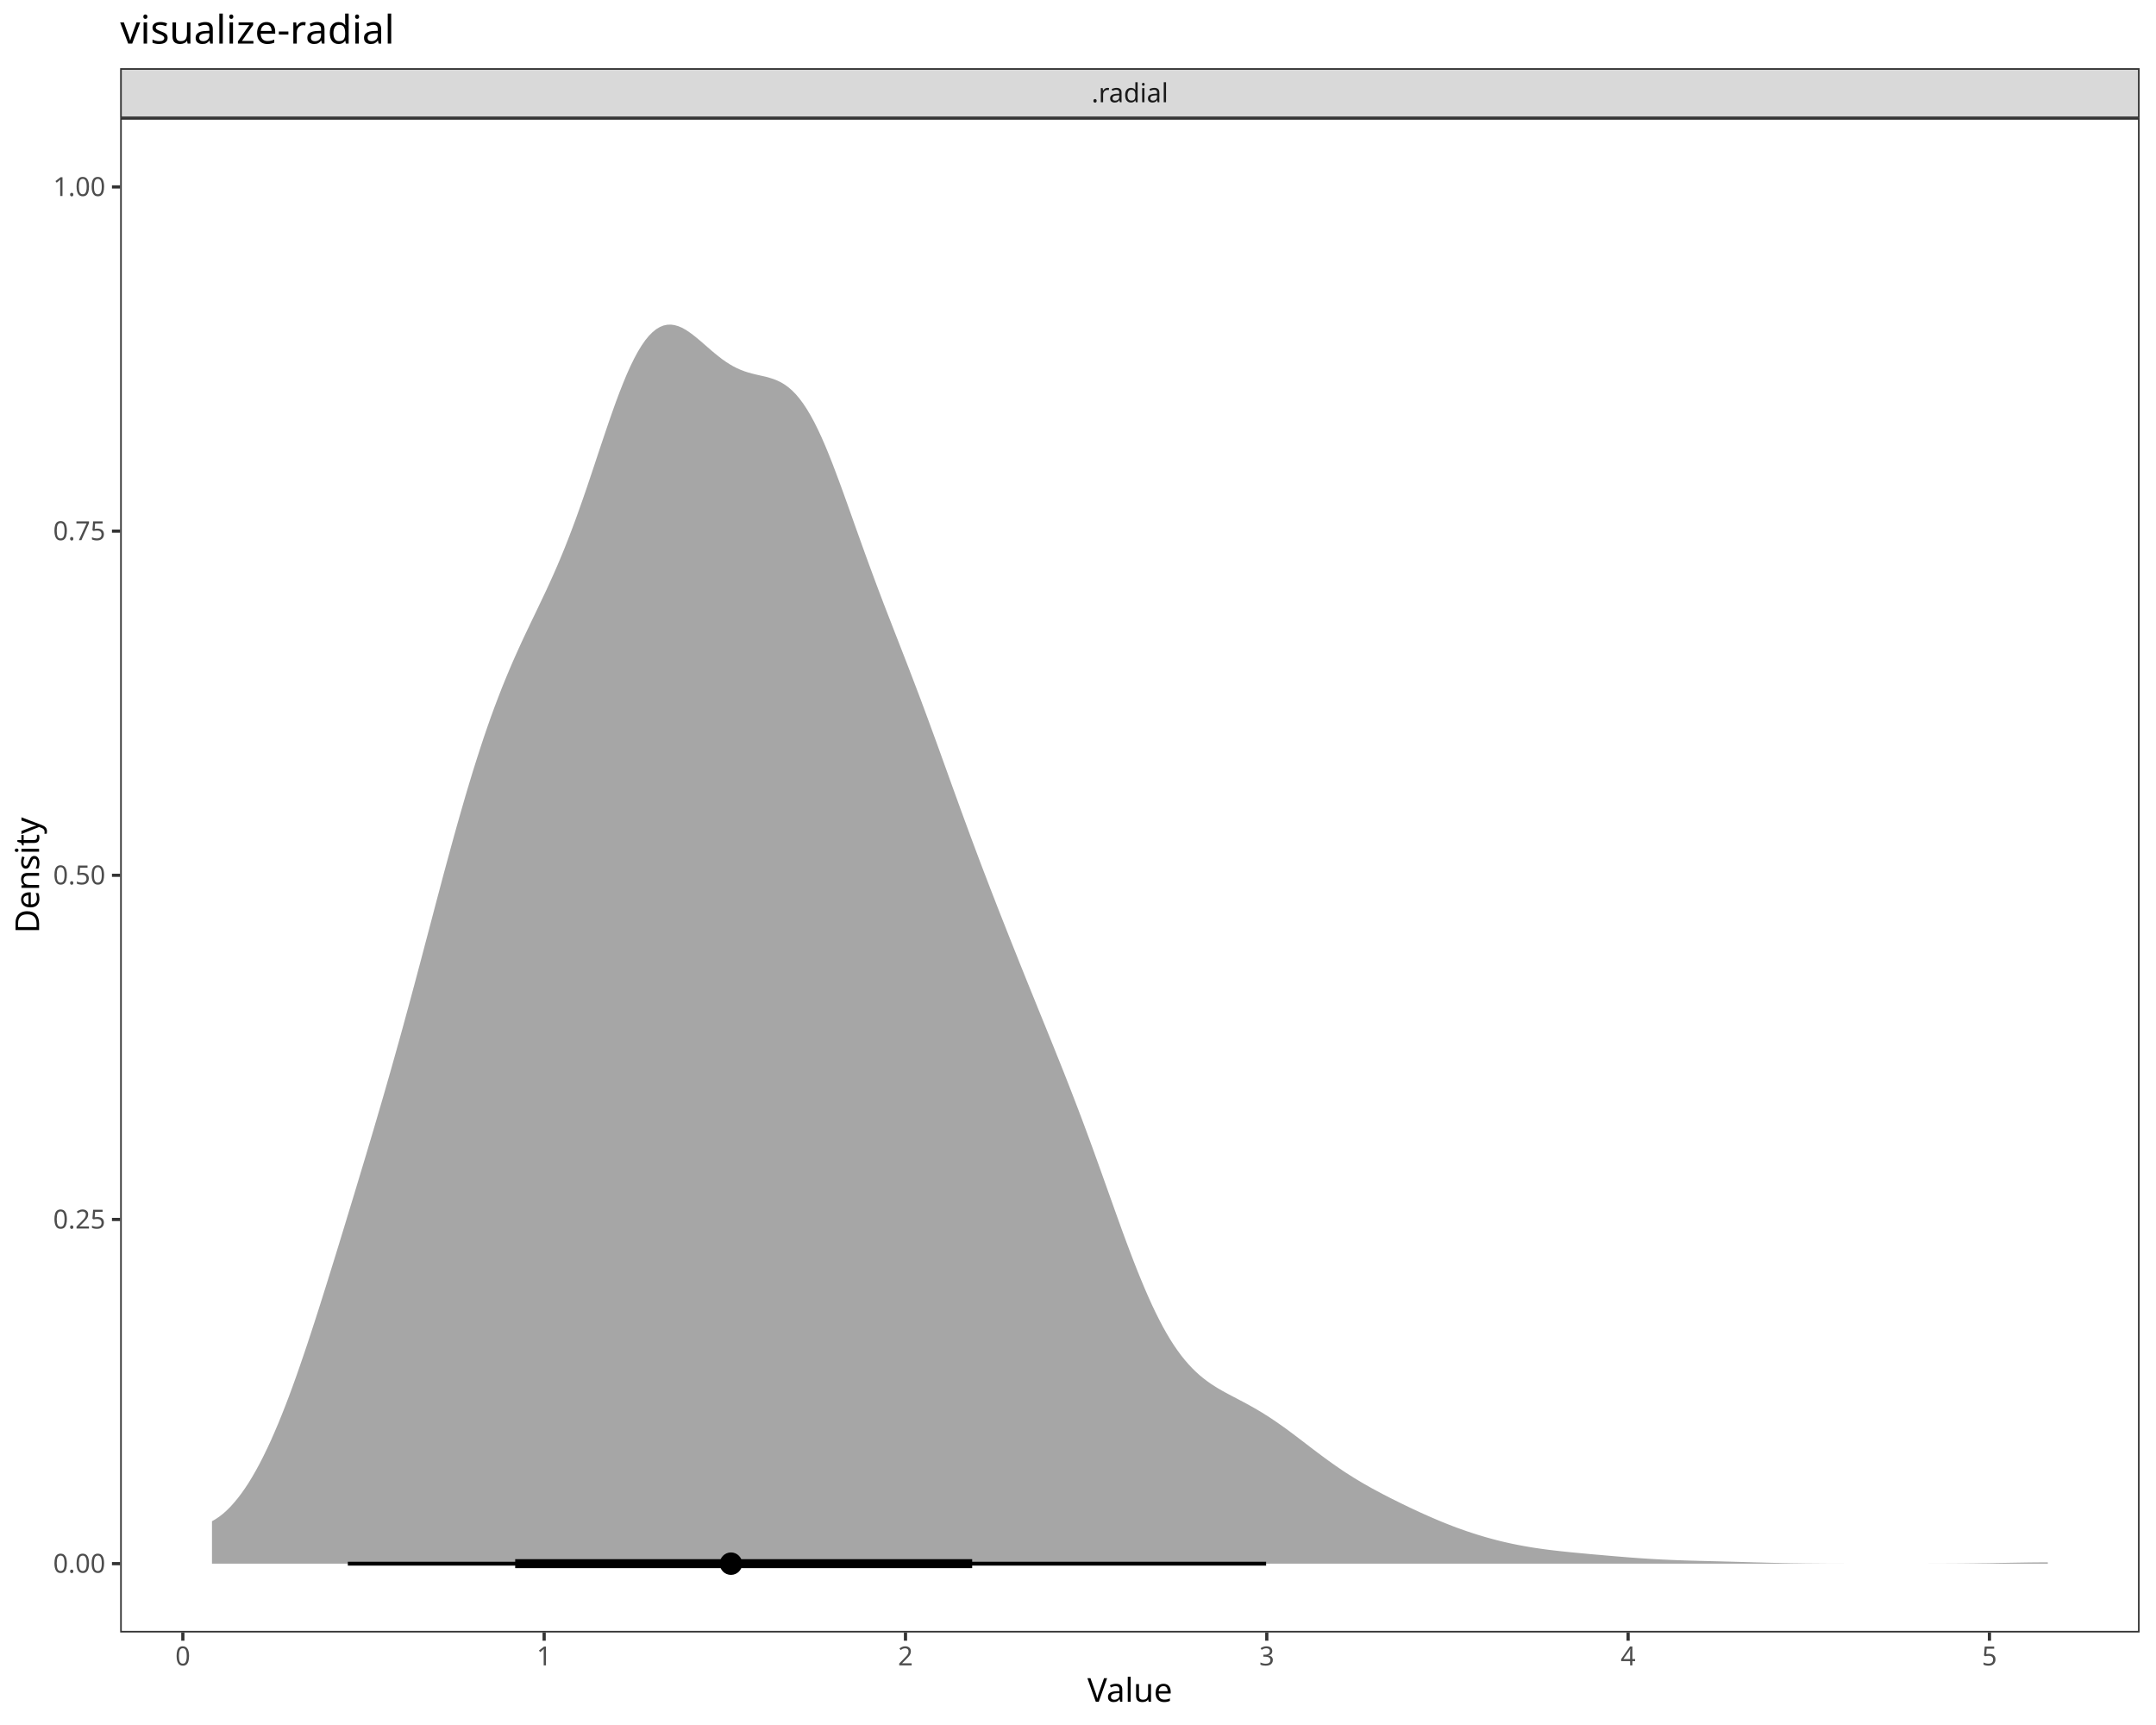
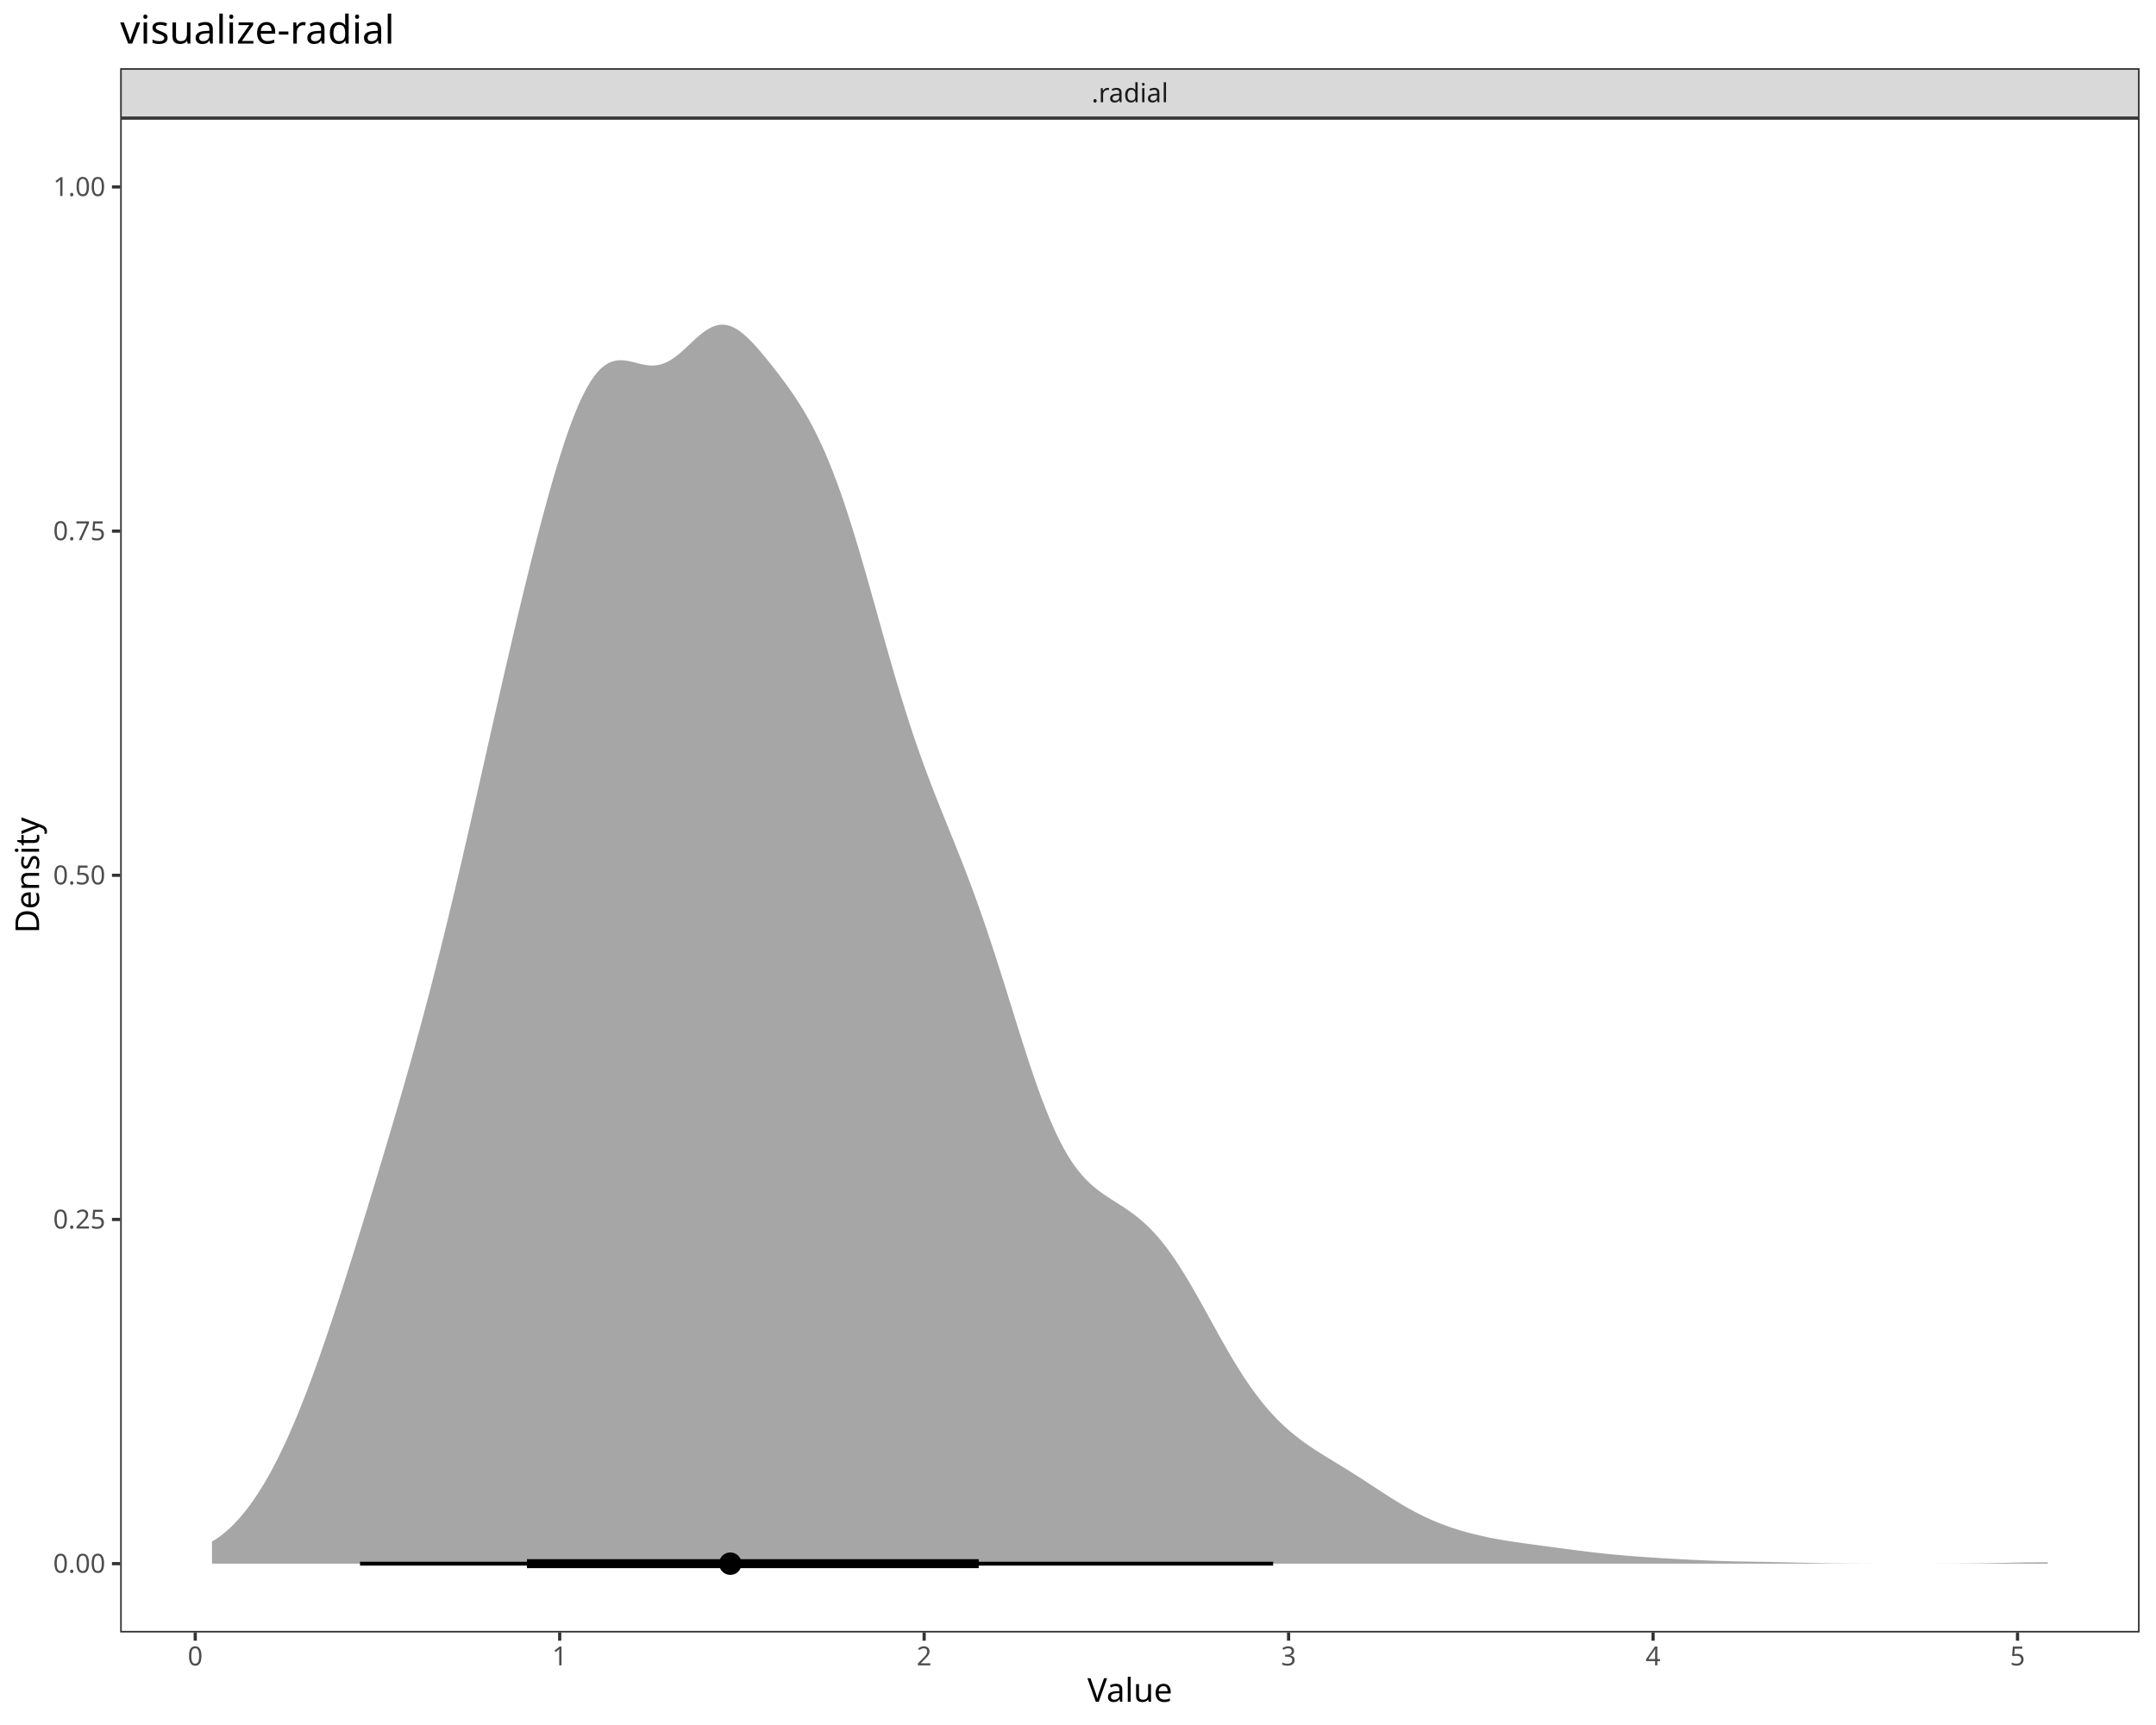
<svg xmlns="http://www.w3.org/2000/svg" class="svglite" data-engine-version="2.0" width="720.00pt" height="576.00pt" viewBox="0 0 720.00 576.00">
  <defs>
    <style type="text/css">
    .svglite line, .svglite polyline, .svglite polygon, .svglite path, .svglite rect, .svglite circle {
      fill: none;
      stroke: #000000;
      stroke-linecap: round;
      stroke-linejoin: round;
      stroke-miterlimit: 10.00;
    }
  </style>
  </defs>
  <rect width="100%" height="100%" style="stroke: none; fill: #FFFFFF;" />
  <defs>
    <clipPath id="cpMC4wMHw3MjAuMDB8MC4wMHw1NzYuMDA=">
      <rect x="0.00" y="0.00" width="720.00" height="576.00" />
    </clipPath>
  </defs>
  <g clip-path="url(#cpMC4wMHw3MjAuMDB8MC4wMHw1NzYuMDA=)">
    <rect x="0.00" y="0.00" width="720.00" height="576.00" style="stroke-width: 1.07; stroke: #FFFFFF; fill: #FFFFFF;" />
  </g>
  <defs>
    <clipPath id="cpNDAuMTN8NzE0LjUyfDM5LjQzfDU0NS4xMQ==">
      <rect x="40.13" y="39.43" width="674.39" height="505.68" />
    </clipPath>
  </defs>
  <g clip-path="url(#cpNDAuMTN8NzE0LjUyfDM5LjQzfDU0NS4xMQ==)">
    <rect x="40.13" y="39.43" width="674.39" height="505.68" style="stroke-width: 1.07; stroke: none; fill: #FFFFFF;" />
-     <polygon points="70.79,507.96 72.01,507.25 73.24,506.42 74.47,505.46 75.69,504.37 76.92,503.15 78.14,501.79 79.37,500.31 80.60,498.70 81.82,496.96 83.05,495.09 84.27,493.08 85.50,490.94 86.73,488.67 87.95,486.28 89.18,483.75 90.41,481.11 91.63,478.34 92.86,475.46 94.08,472.46 95.31,469.35 96.54,466.13 97.76,462.82 98.99,459.41 100.21,455.90 101.44,452.32 102.67,448.67 103.89,444.96 105.12,441.19 106.35,437.37 107.57,433.51 108.80,429.61 110.02,425.68 111.25,421.73 112.48,417.76 113.70,413.77 114.93,409.76 116.15,405.74 117.38,401.71 118.61,397.67 119.83,393.61 121.06,389.54 122.29,385.46 123.51,381.35 124.74,377.22 125.96,373.06 127.19,368.87 128.42,364.65 129.64,360.39 130.87,356.09 132.09,351.74 133.32,347.35 134.55,342.91 135.77,338.43 137.00,333.91 138.23,329.35 139.45,324.76 140.68,320.14 141.90,315.50 143.13,310.85 144.36,306.20 145.58,301.56 146.81,296.93 148.03,292.33 149.26,287.78 150.49,283.27 151.71,278.83 152.94,274.45 154.17,270.16 155.39,265.94 156.62,261.82 157.84,257.80 159.07,253.88 160.30,250.07 161.52,246.36 162.75,242.77 163.97,239.30 165.20,235.95 166.43,232.71 167.65,229.58 168.88,226.55 170.11,223.61 171.33,220.76 172.56,218.00 173.78,215.30 175.01,212.65 176.24,210.06 177.46,207.49 178.69,204.94 179.91,202.38 181.14,199.81 182.37,197.21 183.59,194.55 184.82,191.83 186.05,189.03 187.27,186.14 188.50,183.15 189.72,180.06 190.95,176.86 192.18,173.56 193.40,170.16 194.63,166.68 195.86,163.12 197.08,159.49 198.31,155.82 199.53,152.13 200.76,148.45 201.99,144.80 203.21,141.20 204.44,137.68 205.66,134.26 206.89,130.98 208.12,127.86 209.34,124.92 210.57,122.19 211.80,119.68 213.02,117.42 214.25,115.40 215.47,113.64 216.70,112.14 217.93,110.90 219.15,109.91 220.38,109.18 221.60,108.69 222.83,108.43 224.06,108.39 225.28,108.56 226.51,108.91 227.74,109.43 228.96,110.10 230.19,110.91 231.41,111.81 232.64,112.79 233.87,113.82 235.09,114.88 236.32,115.95 237.54,117.01 238.77,118.04 240.00,119.03 241.22,119.97 242.45,120.83 243.68,121.62 244.90,122.33 246.13,122.95 247.35,123.49 248.58,123.96 249.81,124.36 251.03,124.70 252.26,125.01 253.48,125.29 254.71,125.57 255.94,125.86 257.16,126.20 258.39,126.60 259.62,127.09 260.84,127.69 262.07,128.43 263.29,129.32 264.52,130.38 265.75,131.63 266.97,133.07 268.20,134.72 269.42,136.56 270.65,138.62 271.88,140.87 273.10,143.32 274.33,145.96 275.56,148.77 276.78,151.73 278.01,154.84 279.23,158.05 280.46,161.35 281.69,164.71 282.91,168.12 284.14,171.56 285.36,175.01 286.59,178.45 287.82,181.88 289.04,185.28 290.27,188.64 291.50,191.97 292.72,195.26 293.95,198.51 295.17,201.73 296.40,204.91 297.63,208.07 298.85,211.22 300.08,214.37 301.30,217.51 302.53,220.67 303.76,223.85 304.98,227.04 306.21,230.26 307.44,233.51 308.66,236.80 309.89,240.11 311.11,243.45 312.34,246.81 313.57,250.19 314.79,253.59 316.02,256.99 317.24,260.39 318.47,263.79 319.70,267.18 320.92,270.56 322.15,273.91 323.38,277.25 324.60,280.56 325.83,283.84 327.05,287.10 328.28,290.33 329.51,293.53 330.73,296.72 331.96,299.88 333.18,303.03 334.41,306.16 335.64,309.27 336.86,312.37 338.09,315.46 339.32,318.53 340.54,321.60 341.77,324.65 342.99,327.69 344.22,330.73 345.45,333.75 346.67,336.78 347.90,339.80 349.13,342.82 350.35,345.84 351.58,348.87 352.80,351.92 354.03,354.97 355.26,358.05 356.48,361.16 357.71,364.30 358.93,367.47 360.16,370.67 361.39,373.92 362.61,377.20 363.84,380.53 365.07,383.89 366.29,387.28 367.52,390.69 368.74,394.13 369.97,397.57 371.20,401.01 372.42,404.44 373.65,407.86 374.87,411.24 376.10,414.57 377.33,417.84 378.55,421.04 379.78,424.17 381.01,427.20 382.23,430.13 383.46,432.96 384.68,435.67 385.91,438.26 387.14,440.71 388.36,443.04 389.59,445.23 390.81,447.28 392.04,449.20 393.27,450.98 394.49,452.64 395.72,454.17 396.95,455.59 398.17,456.89 399.40,458.09 400.62,459.20 401.85,460.21 403.08,461.15 404.30,462.02 405.53,462.82 406.75,463.58 407.98,464.29 409.21,464.97 410.43,465.63 411.66,466.28 412.89,466.92 414.11,467.56 415.34,468.21 416.56,468.87 417.79,469.55 419.02,470.24 420.24,470.96 421.47,471.69 422.69,472.46 423.92,473.24 425.15,474.06 426.37,474.89 427.60,475.75 428.83,476.62 430.05,477.51 431.28,478.42 432.50,479.34 433.73,480.27 434.96,481.20 436.18,482.14 437.41,483.08 438.63,484.01 439.86,484.94 441.09,485.86 442.31,486.77 443.54,487.66 444.77,488.54 445.99,489.41 447.22,490.25 448.44,491.08 449.67,491.89 450.90,492.67 452.12,493.44 453.35,494.19 454.57,494.92 455.80,495.63 457.03,496.33 458.25,497.01 459.48,497.68 460.71,498.33 461.93,498.98 463.16,499.61 464.38,500.24 465.61,500.85 466.84,501.46 468.06,502.07 469.29,502.66 470.51,503.25 471.74,503.83 472.97,504.40 474.19,504.97 475.42,505.53 476.65,506.07 477.87,506.61 479.10,507.14 480.32,507.66 481.55,508.17 482.78,508.67 484.00,509.15 485.23,509.63 486.45,510.09 487.68,510.53 488.91,510.97 490.13,511.39 491.36,511.80 492.59,512.19 493.81,512.58 495.04,512.95 496.26,513.31 497.49,513.65 498.72,513.98 499.94,514.30 501.17,514.61 502.39,514.90 503.62,515.18 504.85,515.45 506.07,515.70 507.30,515.94 508.53,516.17 509.75,516.39 510.98,516.60 512.20,516.80 513.43,516.98 514.66,517.16 515.88,517.33 517.11,517.49 518.34,517.64 519.56,517.78 520.79,517.92 522.01,518.05 523.24,518.18 524.47,518.31 525.69,518.43 526.92,518.54 528.14,518.66 529.37,518.77 530.60,518.89 531.82,519.00 533.05,519.11 534.28,519.21 535.50,519.32 536.73,519.43 537.95,519.53 539.18,519.64 540.41,519.74 541.63,519.84 542.86,519.94 544.08,520.04 545.31,520.13 546.54,520.22 547.76,520.31 548.99,520.39 550.22,520.47 551.44,520.55 552.67,520.62 553.89,520.68 555.12,520.75 556.35,520.80 557.57,520.86 558.80,520.91 560.02,520.96 561.25,521.00 562.48,521.04 563.70,521.08 564.93,521.12 566.16,521.15 567.38,521.19 568.61,521.22 569.83,521.25 571.06,521.28 572.29,521.31 573.51,521.34 574.74,521.37 575.96,521.41 577.19,521.44 578.42,521.47 579.64,521.51 580.87,521.54 582.10,521.57 583.32,521.61 584.55,521.64 585.77,521.68 587.00,521.71 588.23,521.74 589.45,521.78 590.68,521.81 591.90,521.84 593.13,521.87 594.36,521.89 595.58,521.92 596.81,521.94 598.04,521.97 599.26,521.99 600.49,522.00 601.71,522.02 602.94,522.04 604.17,522.05 605.39,522.06 606.62,522.07 607.84,522.08 609.07,522.09 610.30,522.10 611.52,522.10 612.75,522.11 613.98,522.11 615.20,522.11 616.43,522.12 617.65,522.12 618.88,522.12 620.11,522.12 621.33,522.12 622.56,522.12 623.78,522.12 625.01,522.13 626.24,522.13 627.46,522.13 628.69,522.13 629.92,522.13 631.14,522.13 632.37,522.13 633.59,522.13 634.82,522.13 636.05,522.12 637.27,522.12 638.50,522.12 639.72,522.12 640.95,522.12 642.18,522.12 643.40,522.12 644.63,522.11 645.86,522.11 647.08,522.11 648.31,522.10 649.53,522.10 650.76,522.09 651.99,522.09 653.21,522.08 654.44,522.07 655.66,522.06 656.89,522.05 658.12,522.03 659.34,522.02 660.57,522.00 661.80,521.98 663.02,521.97 664.25,521.95 665.47,521.93 666.70,521.90 667.93,521.88 669.15,521.86 670.38,521.84 671.60,521.82 672.83,521.80 674.06,521.78 675.28,521.76 676.51,521.74 677.74,521.72 678.96,521.71 680.19,521.70 681.41,521.69 682.64,521.69 683.87,521.69 683.87,522.13 682.64,522.13 681.41,522.13 680.19,522.13 678.96,522.13 677.74,522.13 676.51,522.13 675.28,522.13 674.06,522.13 672.83,522.13 671.60,522.13 670.38,522.13 669.15,522.13 667.93,522.13 666.70,522.13 665.47,522.13 664.25,522.13 663.02,522.13 661.80,522.13 660.57,522.13 659.34,522.13 658.12,522.13 656.89,522.13 655.66,522.13 654.44,522.13 653.21,522.13 651.99,522.13 650.76,522.13 649.53,522.13 648.31,522.13 647.08,522.13 645.86,522.13 644.63,522.13 643.40,522.13 642.18,522.13 640.95,522.13 639.72,522.13 638.50,522.13 637.27,522.13 636.05,522.13 634.82,522.13 633.59,522.13 632.37,522.13 631.14,522.13 629.92,522.13 628.69,522.13 627.46,522.13 626.24,522.13 625.01,522.13 623.78,522.13 622.56,522.13 621.33,522.13 620.11,522.13 618.88,522.13 617.65,522.13 616.43,522.13 615.20,522.13 613.98,522.13 612.75,522.13 611.52,522.13 610.30,522.13 609.07,522.13 607.84,522.13 606.62,522.13 605.39,522.13 604.17,522.13 602.94,522.13 601.71,522.13 600.49,522.13 599.26,522.13 598.04,522.13 596.81,522.13 595.58,522.13 594.36,522.13 593.13,522.13 591.90,522.13 590.68,522.13 589.45,522.13 588.23,522.13 587.00,522.13 585.77,522.13 584.55,522.13 583.32,522.13 582.10,522.13 580.87,522.13 579.64,522.13 578.42,522.13 577.19,522.13 575.96,522.13 574.74,522.13 573.51,522.13 572.29,522.13 571.06,522.13 569.83,522.13 568.61,522.13 567.38,522.13 566.16,522.13 564.93,522.13 563.70,522.13 562.48,522.13 561.25,522.13 560.02,522.13 558.80,522.13 557.57,522.13 556.35,522.13 555.12,522.13 553.89,522.13 552.67,522.13 551.44,522.13 550.22,522.13 548.99,522.13 547.76,522.13 546.54,522.13 545.31,522.13 544.08,522.13 542.86,522.13 541.63,522.13 540.41,522.13 539.18,522.13 537.95,522.13 536.73,522.13 535.50,522.13 534.28,522.13 533.05,522.13 531.82,522.13 530.60,522.13 529.37,522.13 528.14,522.13 526.92,522.13 525.69,522.13 524.47,522.13 523.24,522.13 522.01,522.13 520.79,522.13 519.56,522.13 518.34,522.13 517.11,522.13 515.88,522.13 514.66,522.13 513.43,522.13 512.20,522.13 510.98,522.13 509.75,522.13 508.53,522.13 507.30,522.13 506.07,522.13 504.85,522.13 503.62,522.13 502.39,522.13 501.17,522.13 499.94,522.13 498.72,522.13 497.49,522.13 496.26,522.13 495.04,522.13 493.81,522.13 492.59,522.13 491.36,522.13 490.13,522.13 488.91,522.13 487.68,522.13 486.45,522.13 485.23,522.13 484.00,522.13 482.78,522.13 481.55,522.13 480.32,522.13 479.10,522.13 477.87,522.13 476.65,522.13 475.42,522.13 474.19,522.13 472.97,522.13 471.74,522.13 470.51,522.13 469.29,522.13 468.06,522.13 466.84,522.13 465.61,522.13 464.38,522.13 463.16,522.13 461.93,522.13 460.71,522.13 459.48,522.13 458.25,522.13 457.03,522.13 455.80,522.13 454.57,522.13 453.35,522.13 452.12,522.13 450.90,522.13 449.67,522.13 448.44,522.13 447.22,522.13 445.99,522.13 444.77,522.13 443.54,522.13 442.31,522.13 441.09,522.13 439.86,522.13 438.63,522.13 437.41,522.13 436.18,522.13 434.96,522.13 433.73,522.13 432.50,522.13 431.28,522.13 430.05,522.13 428.83,522.13 427.60,522.13 426.37,522.13 425.15,522.13 423.92,522.13 422.69,522.13 421.47,522.13 420.24,522.13 419.02,522.13 417.79,522.13 416.56,522.13 415.34,522.13 414.11,522.13 412.89,522.13 411.66,522.13 410.43,522.13 409.21,522.13 407.98,522.13 406.75,522.13 405.53,522.13 404.30,522.13 403.08,522.13 401.85,522.13 400.62,522.13 399.40,522.13 398.17,522.13 396.95,522.13 395.72,522.13 394.49,522.13 393.27,522.13 392.04,522.13 390.81,522.13 389.59,522.13 388.36,522.13 387.14,522.13 385.91,522.13 384.68,522.13 383.46,522.13 382.23,522.13 381.01,522.13 379.78,522.13 378.55,522.13 377.33,522.13 376.10,522.13 374.87,522.13 373.65,522.13 372.42,522.13 371.20,522.13 369.97,522.13 368.74,522.13 367.52,522.13 366.29,522.13 365.07,522.13 363.84,522.13 362.61,522.13 361.39,522.13 360.16,522.13 358.93,522.13 357.71,522.13 356.48,522.13 355.26,522.13 354.03,522.13 352.80,522.13 351.58,522.13 350.35,522.13 349.13,522.13 347.90,522.13 346.67,522.13 345.45,522.13 344.22,522.13 342.99,522.13 341.77,522.13 340.54,522.13 339.32,522.13 338.09,522.13 336.86,522.13 335.64,522.13 334.41,522.13 333.18,522.13 331.96,522.13 330.73,522.13 329.51,522.13 328.28,522.13 327.05,522.13 325.83,522.13 324.60,522.13 323.38,522.13 322.15,522.13 320.92,522.13 319.70,522.13 318.47,522.13 317.24,522.13 316.02,522.13 314.79,522.13 313.57,522.13 312.34,522.13 311.11,522.13 309.89,522.13 308.66,522.13 307.44,522.13 306.21,522.13 304.98,522.13 303.76,522.13 302.53,522.13 301.30,522.13 300.08,522.13 298.85,522.13 297.63,522.13 296.40,522.13 295.17,522.13 293.95,522.13 292.72,522.13 291.50,522.13 290.27,522.13 289.04,522.13 287.82,522.13 286.59,522.13 285.36,522.13 284.14,522.13 282.91,522.13 281.69,522.13 280.46,522.13 279.23,522.13 278.01,522.13 276.78,522.13 275.56,522.13 274.33,522.13 273.10,522.13 271.88,522.13 270.65,522.13 269.42,522.13 268.20,522.13 266.97,522.13 265.75,522.13 264.52,522.13 263.29,522.13 262.07,522.13 260.84,522.13 259.62,522.13 258.39,522.13 257.16,522.13 255.94,522.13 254.71,522.13 253.48,522.13 252.26,522.13 251.03,522.13 249.81,522.13 248.58,522.13 247.35,522.13 246.13,522.13 244.90,522.13 243.68,522.13 242.45,522.13 241.22,522.13 240.00,522.13 238.77,522.13 237.54,522.13 236.32,522.13 235.09,522.13 233.87,522.13 232.64,522.13 231.41,522.13 230.19,522.13 228.96,522.13 227.74,522.13 226.51,522.13 225.28,522.13 224.06,522.13 222.83,522.13 221.60,522.13 220.38,522.13 219.15,522.13 217.93,522.13 216.70,522.13 215.47,522.13 214.25,522.13 213.02,522.13 211.80,522.13 210.57,522.13 209.34,522.13 208.12,522.13 206.89,522.13 205.66,522.13 204.44,522.13 203.21,522.13 201.99,522.13 200.76,522.13 199.53,522.13 198.31,522.13 197.08,522.13 195.86,522.13 194.63,522.13 193.40,522.13 192.18,522.13 190.95,522.13 189.72,522.13 188.50,522.13 187.27,522.13 186.05,522.13 184.82,522.13 183.59,522.13 182.37,522.13 181.14,522.13 179.91,522.13 178.69,522.13 177.46,522.13 176.24,522.13 175.01,522.13 173.78,522.13 172.56,522.13 171.33,522.13 170.11,522.13 168.88,522.13 167.65,522.13 166.43,522.13 165.20,522.13 163.97,522.13 162.75,522.13 161.52,522.13 160.30,522.13 159.07,522.13 157.84,522.13 156.62,522.13 155.39,522.13 154.17,522.13 152.94,522.13 151.71,522.13 150.49,522.13 149.26,522.13 148.03,522.13 146.81,522.13 145.58,522.13 144.36,522.13 143.13,522.13 141.90,522.13 140.68,522.13 139.45,522.13 138.23,522.13 137.00,522.13 135.77,522.13 134.55,522.13 133.32,522.13 132.09,522.13 130.87,522.13 129.64,522.13 128.42,522.13 127.19,522.13 125.96,522.13 124.74,522.13 123.51,522.13 122.29,522.13 121.06,522.13 119.83,522.13 118.61,522.13 117.38,522.13 116.15,522.13 114.93,522.13 113.70,522.13 112.48,522.13 111.25,522.13 110.02,522.13 108.80,522.13 107.57,522.13 106.35,522.13 105.12,522.13 103.89,522.13 102.67,522.13 101.44,522.13 100.21,522.13 98.99,522.13 97.76,522.13 96.54,522.13 95.31,522.13 94.08,522.13 92.86,522.13 91.63,522.13 90.41,522.13 89.18,522.13 87.95,522.13 86.73,522.13 85.50,522.13 84.27,522.13 83.05,522.13 81.82,522.13 80.60,522.13 79.37,522.13 78.14,522.13 76.92,522.13 75.69,522.13 74.47,522.13 73.24,522.13 72.01,522.13 70.79,522.13 " style="stroke-width: 2.13; stroke: none; fill: #A6A6A6;" />
-     <line x1="116.16" y1="522.13" x2="422.82" y2="522.13" style="stroke-width: 1.28; stroke-linecap: butt;" />
-     <line x1="172.05" y1="522.13" x2="324.66" y2="522.13" style="stroke-width: 2.99; stroke-linecap: butt;" />
-     <circle cx="244.11" cy="522.13" r="1.68" style="stroke-width: 1.06; fill: #000000;" />
-     <circle cx="244.11" cy="522.13" r="3.22" style="stroke-width: 1.06; fill: #000000;" />
+     <polygon points="70.79,514.75 72.01,514.00 73.24,513.16 74.47,512.24 75.69,511.21 76.92,510.10 78.14,508.89 79.37,507.59 80.60,506.20 81.82,504.71 83.05,503.12 84.27,501.44 85.50,499.65 86.73,497.76 87.95,495.78 89.18,493.69 90.41,491.50 91.63,489.20 92.86,486.79 94.08,484.29 95.31,481.68 96.54,478.98 97.76,476.17 98.99,473.27 100.21,470.27 101.44,467.19 102.67,464.01 103.89,460.75 105.12,457.41 106.35,453.99 107.57,450.49 108.80,446.93 110.02,443.30 111.25,439.62 112.48,435.88 113.70,432.10 114.93,428.27 116.15,424.41 117.38,420.52 118.61,416.59 119.83,412.64 121.06,408.67 122.29,404.67 123.51,400.66 124.74,396.63 125.96,392.59 127.19,388.52 128.42,384.44 129.64,380.33 130.87,376.20 132.09,372.04 133.32,367.84 134.55,363.60 135.77,359.32 137.00,355.00 138.23,350.61 139.45,346.17 140.68,341.66 141.90,337.09 143.13,332.45 144.36,327.74 145.58,322.96 146.81,318.10 148.03,313.17 149.26,308.17 150.49,303.10 151.71,297.96 152.94,292.77 154.17,287.52 155.39,282.21 156.62,276.87 157.84,271.49 159.07,266.08 160.30,260.65 161.52,255.22 162.75,249.78 163.97,244.34 165.20,238.92 166.43,233.53 167.65,228.15 168.88,222.82 170.11,217.53 171.33,212.29 172.56,207.11 173.78,201.98 175.01,196.92 176.24,191.93 177.46,187.01 178.69,182.18 179.91,177.43 181.14,172.79 182.37,168.25 183.59,163.83 184.82,159.55 186.05,155.43 187.27,151.47 188.50,147.69 189.72,144.11 190.95,140.74 192.18,137.60 193.40,134.70 194.63,132.06 195.86,129.69 197.08,127.60 198.31,125.78 199.53,124.24 200.76,122.97 201.99,121.98 203.21,121.24 204.44,120.73 205.66,120.42 206.89,120.29 208.12,120.32 209.34,120.47 210.57,120.70 211.80,120.99 213.02,121.31 214.25,121.60 215.47,121.85 216.70,122.01 217.93,122.07 219.15,121.99 220.38,121.76 221.60,121.37 222.83,120.84 224.06,120.15 225.28,119.33 226.51,118.38 227.74,117.34 228.96,116.23 230.19,115.08 231.41,113.92 232.64,112.80 233.87,111.75 235.09,110.79 236.32,109.97 237.54,109.30 238.77,108.80 240.00,108.50 241.22,108.39 242.45,108.49 243.68,108.79 244.90,109.29 246.13,109.96 247.35,110.81 248.58,111.81 249.81,112.93 251.03,114.16 252.26,115.47 253.48,116.86 254.71,118.29 255.94,119.78 257.16,121.30 258.39,122.85 259.62,124.43 260.84,126.04 262.07,127.68 263.29,129.37 264.52,131.12 265.75,132.93 266.97,134.82 268.20,136.80 269.42,138.88 270.65,141.08 271.88,143.40 273.10,145.86 274.33,148.46 275.56,151.20 276.78,154.10 278.01,157.15 279.23,160.36 280.46,163.74 281.69,167.27 282.91,170.94 284.14,174.76 285.36,178.69 286.59,182.74 287.82,186.89 289.04,191.13 290.27,195.43 291.50,199.78 292.72,204.15 293.95,208.54 295.17,212.91 296.40,217.24 297.63,221.51 298.85,225.72 300.08,229.84 301.30,233.87 302.53,237.80 303.76,241.62 304.98,245.33 306.21,248.93 307.44,252.43 308.66,255.83 309.89,259.13 311.11,262.35 312.34,265.50 313.57,268.60 314.79,271.66 316.02,274.70 317.24,277.73 318.47,280.77 319.70,283.84 320.92,286.93 322.15,290.08 323.38,293.28 324.60,296.54 325.83,299.88 327.05,303.30 328.28,306.81 329.51,310.39 330.73,314.05 331.96,317.78 333.18,321.58 334.41,325.43 335.64,329.32 336.86,333.25 338.09,337.19 339.32,341.13 340.54,345.04 341.77,348.91 342.99,352.71 344.22,356.43 345.45,360.04 346.67,363.53 347.90,366.88 349.13,370.08 350.35,373.11 351.58,375.98 352.80,378.66 354.03,381.17 355.26,383.49 356.48,385.63 357.71,387.59 358.93,389.36 360.16,390.98 361.39,392.45 362.61,393.78 363.84,394.99 365.07,396.09 366.29,397.09 367.52,398.02 368.74,398.89 369.97,399.71 371.20,400.51 372.42,401.29 373.65,402.06 374.87,402.85 376.10,403.67 377.33,404.52 378.55,405.41 379.78,406.36 381.01,407.38 382.23,408.45 383.46,409.61 384.68,410.84 385.91,412.16 387.14,413.56 388.36,415.04 389.59,416.62 390.81,418.29 392.04,420.04 393.27,421.88 394.49,423.78 395.72,425.76 396.95,427.79 398.17,429.88 399.40,432.02 400.62,434.19 401.85,436.39 403.08,438.61 404.30,440.84 405.53,443.06 406.75,445.27 407.98,447.46 409.21,449.62 410.43,451.74 411.66,453.82 412.89,455.85 414.11,457.81 415.34,459.72 416.56,461.56 417.79,463.33 419.02,465.03 420.24,466.67 421.47,468.23 422.69,469.71 423.92,471.13 425.15,472.48 426.37,473.77 427.60,474.99 428.83,476.16 430.05,477.26 431.28,478.32 432.50,479.32 433.73,480.28 434.96,481.20 436.18,482.08 437.41,482.93 438.63,483.75 439.86,484.54 441.09,485.32 442.31,486.09 443.54,486.84 444.77,487.59 445.99,488.34 447.22,489.09 448.44,489.84 449.67,490.60 450.90,491.36 452.12,492.13 453.35,492.91 454.57,493.70 455.80,494.49 457.03,495.29 458.25,496.09 459.48,496.89 460.71,497.69 461.93,498.49 463.16,499.28 464.38,500.06 465.61,500.83 466.84,501.59 468.06,502.32 469.29,503.04 470.51,503.74 471.74,504.41 472.97,505.06 474.19,505.69 475.42,506.29 476.65,506.87 477.87,507.42 479.10,507.95 480.32,508.45 481.55,508.94 482.78,509.39 484.00,509.83 485.23,510.25 486.45,510.64 487.68,511.02 488.91,511.38 490.13,511.72 491.36,512.04 492.59,512.35 493.81,512.64 495.04,512.92 496.26,513.19 497.49,513.44 498.72,513.68 499.94,513.90 501.17,514.12 502.39,514.33 503.62,514.53 504.85,514.72 506.07,514.90 507.30,515.08 508.53,515.26 509.75,515.43 510.98,515.60 512.20,515.77 513.43,515.93 514.66,516.10 515.88,516.26 517.11,516.43 518.34,516.59 519.56,516.75 520.79,516.92 522.01,517.08 523.24,517.24 524.47,517.40 525.69,517.56 526.92,517.72 528.14,517.87 529.37,518.03 530.60,518.17 531.82,518.32 533.05,518.46 534.28,518.60 535.50,518.73 536.73,518.86 537.95,518.98 539.18,519.10 540.41,519.21 541.63,519.32 542.86,519.43 544.08,519.53 545.31,519.63 546.54,519.72 547.76,519.81 548.99,519.90 550.22,519.98 551.44,520.06 552.67,520.14 553.89,520.22 555.12,520.29 556.35,520.37 557.57,520.44 558.80,520.51 560.02,520.57 561.25,520.64 562.48,520.70 563.70,520.77 564.93,520.83 566.16,520.89 567.38,520.95 568.61,521.00 569.83,521.05 571.06,521.10 572.29,521.15 573.51,521.19 574.74,521.23 575.96,521.27 577.19,521.30 578.42,521.33 579.64,521.36 580.87,521.39 582.10,521.41 583.32,521.43 584.55,521.46 585.77,521.48 587.00,521.50 588.23,521.52 589.45,521.54 590.68,521.57 591.90,521.59 593.13,521.62 594.36,521.64 595.58,521.67 596.81,521.70 598.04,521.73 599.26,521.76 600.49,521.79 601.71,521.81 602.94,521.84 604.17,521.87 605.39,521.90 606.62,521.92 607.84,521.95 609.07,521.97 610.30,521.99 611.52,522.01 612.75,522.03 613.98,522.04 615.20,522.05 616.43,522.07 617.65,522.08 618.88,522.09 620.11,522.09 621.33,522.10 622.56,522.10 623.78,522.11 625.01,522.11 626.24,522.12 627.46,522.12 628.69,522.12 629.92,522.12 631.14,522.12 632.37,522.12 633.59,522.12 634.82,522.12 636.05,522.12 637.27,522.12 638.50,522.12 639.72,522.12 640.95,522.12 642.18,522.12 643.40,522.12 644.63,522.12 645.86,522.12 647.08,522.11 648.31,522.11 649.53,522.11 650.76,522.10 651.99,522.10 653.21,522.09 654.44,522.08 655.66,522.07 656.89,522.06 658.12,522.05 659.34,522.03 660.57,522.02 661.80,522.00 663.02,521.98 664.25,521.96 665.47,521.94 666.70,521.91 667.93,521.89 669.15,521.86 670.38,521.84 671.60,521.81 672.83,521.79 674.06,521.76 675.28,521.74 676.51,521.72 677.74,521.70 678.96,521.69 680.19,521.67 681.41,521.67 682.64,521.66 683.87,521.66 683.87,522.13 682.64,522.13 681.41,522.13 680.19,522.13 678.96,522.13 677.74,522.13 676.51,522.13 675.28,522.13 674.06,522.13 672.83,522.13 671.60,522.13 670.38,522.13 669.15,522.13 667.93,522.13 666.70,522.13 665.47,522.13 664.25,522.13 663.02,522.13 661.80,522.13 660.57,522.13 659.34,522.13 658.12,522.13 656.89,522.13 655.66,522.13 654.44,522.13 653.21,522.13 651.99,522.13 650.76,522.13 649.53,522.13 648.31,522.13 647.08,522.13 645.86,522.13 644.63,522.13 643.40,522.13 642.18,522.13 640.95,522.13 639.72,522.13 638.50,522.13 637.27,522.13 636.05,522.13 634.82,522.13 633.59,522.13 632.37,522.13 631.14,522.13 629.92,522.13 628.69,522.13 627.46,522.13 626.24,522.13 625.01,522.13 623.78,522.13 622.56,522.13 621.33,522.13 620.11,522.13 618.88,522.13 617.65,522.13 616.43,522.13 615.20,522.13 613.98,522.13 612.75,522.13 611.52,522.13 610.30,522.13 609.07,522.13 607.84,522.13 606.62,522.13 605.39,522.13 604.17,522.13 602.94,522.13 601.71,522.13 600.49,522.13 599.26,522.13 598.04,522.13 596.81,522.13 595.58,522.13 594.36,522.13 593.13,522.13 591.90,522.13 590.68,522.13 589.45,522.13 588.23,522.13 587.00,522.13 585.77,522.13 584.55,522.13 583.32,522.13 582.10,522.13 580.87,522.13 579.64,522.13 578.42,522.13 577.19,522.13 575.96,522.13 574.74,522.13 573.51,522.13 572.29,522.13 571.06,522.13 569.83,522.13 568.61,522.13 567.38,522.13 566.16,522.13 564.93,522.13 563.70,522.13 562.48,522.13 561.25,522.13 560.02,522.13 558.80,522.13 557.57,522.13 556.35,522.13 555.12,522.13 553.89,522.13 552.67,522.13 551.44,522.13 550.22,522.13 548.99,522.13 547.76,522.13 546.54,522.13 545.31,522.13 544.08,522.13 542.86,522.13 541.63,522.13 540.41,522.13 539.18,522.13 537.95,522.13 536.73,522.13 535.50,522.13 534.28,522.13 533.05,522.13 531.82,522.13 530.60,522.13 529.37,522.13 528.14,522.13 526.92,522.13 525.69,522.13 524.47,522.13 523.24,522.13 522.01,522.13 520.79,522.13 519.56,522.13 518.34,522.13 517.11,522.13 515.88,522.13 514.66,522.13 513.43,522.13 512.20,522.13 510.98,522.13 509.75,522.13 508.53,522.13 507.30,522.13 506.07,522.13 504.85,522.13 503.62,522.13 502.39,522.13 501.17,522.13 499.94,522.13 498.72,522.13 497.49,522.13 496.26,522.13 495.04,522.13 493.81,522.13 492.59,522.13 491.36,522.13 490.13,522.13 488.91,522.13 487.68,522.13 486.45,522.13 485.23,522.13 484.00,522.13 482.78,522.13 481.55,522.13 480.32,522.13 479.10,522.13 477.87,522.13 476.65,522.13 475.42,522.13 474.19,522.13 472.97,522.13 471.74,522.13 470.51,522.13 469.29,522.13 468.06,522.13 466.84,522.13 465.61,522.13 464.38,522.13 463.16,522.13 461.93,522.13 460.71,522.13 459.48,522.13 458.25,522.13 457.03,522.13 455.80,522.13 454.57,522.13 453.35,522.13 452.12,522.13 450.90,522.13 449.67,522.13 448.44,522.13 447.22,522.13 445.99,522.13 444.77,522.13 443.54,522.13 442.31,522.13 441.09,522.13 439.86,522.13 438.63,522.13 437.41,522.13 436.18,522.13 434.96,522.13 433.73,522.13 432.50,522.13 431.28,522.13 430.05,522.13 428.83,522.13 427.60,522.13 426.37,522.13 425.15,522.13 423.92,522.13 422.69,522.13 421.47,522.13 420.24,522.13 419.02,522.13 417.79,522.13 416.56,522.13 415.34,522.13 414.11,522.13 412.89,522.13 411.66,522.13 410.43,522.13 409.21,522.13 407.98,522.13 406.75,522.13 405.53,522.13 404.30,522.13 403.08,522.13 401.85,522.13 400.62,522.13 399.40,522.13 398.17,522.13 396.95,522.13 395.72,522.13 394.49,522.13 393.27,522.13 392.04,522.13 390.81,522.13 389.59,522.13 388.36,522.13 387.14,522.13 385.91,522.13 384.68,522.13 383.46,522.13 382.23,522.13 381.01,522.13 379.78,522.13 378.55,522.13 377.33,522.13 376.10,522.13 374.87,522.13 373.65,522.13 372.42,522.13 371.20,522.13 369.97,522.13 368.74,522.13 367.52,522.13 366.29,522.13 365.07,522.13 363.84,522.13 362.61,522.13 361.39,522.13 360.16,522.13 358.93,522.13 357.71,522.13 356.48,522.13 355.26,522.13 354.03,522.13 352.80,522.13 351.58,522.13 350.35,522.13 349.13,522.13 347.90,522.13 346.67,522.13 345.45,522.13 344.22,522.13 342.99,522.13 341.77,522.13 340.54,522.13 339.32,522.13 338.09,522.13 336.86,522.13 335.64,522.13 334.41,522.13 333.18,522.13 331.96,522.13 330.73,522.13 329.51,522.13 328.28,522.13 327.05,522.13 325.83,522.13 324.60,522.13 323.38,522.13 322.15,522.13 320.92,522.13 319.70,522.13 318.47,522.13 317.24,522.13 316.02,522.13 314.79,522.13 313.57,522.13 312.34,522.13 311.11,522.13 309.89,522.13 308.66,522.13 307.44,522.13 306.21,522.13 304.98,522.13 303.76,522.13 302.53,522.13 301.30,522.13 300.08,522.13 298.85,522.13 297.63,522.13 296.40,522.13 295.17,522.13 293.95,522.13 292.72,522.13 291.50,522.13 290.27,522.13 289.04,522.13 287.82,522.13 286.59,522.13 285.36,522.13 284.14,522.13 282.91,522.13 281.69,522.13 280.46,522.13 279.23,522.13 278.01,522.13 276.78,522.13 275.56,522.13 274.33,522.13 273.10,522.13 271.88,522.13 270.65,522.13 269.42,522.13 268.20,522.13 266.97,522.13 265.75,522.13 264.52,522.13 263.29,522.13 262.07,522.13 260.84,522.13 259.62,522.13 258.39,522.13 257.16,522.13 255.94,522.13 254.71,522.13 253.48,522.13 252.26,522.13 251.03,522.13 249.81,522.13 248.58,522.13 247.35,522.13 246.13,522.13 244.90,522.13 243.68,522.13 242.45,522.13 241.22,522.13 240.00,522.13 238.77,522.13 237.54,522.13 236.32,522.13 235.09,522.13 233.87,522.13 232.64,522.13 231.41,522.13 230.19,522.13 228.96,522.13 227.74,522.13 226.51,522.13 225.28,522.13 224.06,522.13 222.83,522.13 221.60,522.13 220.38,522.13 219.15,522.13 217.93,522.13 216.70,522.13 215.47,522.13 214.25,522.13 213.02,522.13 211.80,522.13 210.57,522.13 209.34,522.13 208.12,522.13 206.89,522.13 205.66,522.13 204.44,522.13 203.21,522.13 201.99,522.13 200.76,522.13 199.53,522.13 198.31,522.13 197.08,522.13 195.86,522.13 194.63,522.13 193.40,522.13 192.18,522.13 190.95,522.13 189.72,522.13 188.50,522.13 187.27,522.13 186.05,522.13 184.82,522.13 183.59,522.13 182.37,522.13 181.14,522.13 179.91,522.13 178.69,522.13 177.46,522.13 176.24,522.13 175.01,522.13 173.78,522.13 172.56,522.13 171.33,522.13 170.11,522.13 168.88,522.13 167.65,522.13 166.43,522.13 165.20,522.13 163.97,522.13 162.75,522.13 161.52,522.13 160.30,522.13 159.07,522.13 157.84,522.13 156.62,522.13 155.39,522.13 154.17,522.13 152.94,522.13 151.71,522.13 150.49,522.13 149.26,522.13 148.03,522.13 146.81,522.13 145.58,522.13 144.36,522.13 143.13,522.13 141.90,522.13 140.68,522.13 139.45,522.13 138.23,522.13 137.00,522.13 135.77,522.13 134.55,522.13 133.32,522.13 132.09,522.13 130.87,522.13 129.64,522.13 128.42,522.13 127.19,522.13 125.96,522.13 124.74,522.13 123.51,522.13 122.29,522.13 121.06,522.13 119.83,522.13 118.61,522.13 117.38,522.13 116.15,522.13 114.93,522.13 113.70,522.13 112.48,522.13 111.25,522.13 110.02,522.13 108.80,522.13 107.57,522.13 106.35,522.13 105.12,522.13 103.89,522.13 102.67,522.13 101.44,522.13 100.21,522.13 98.99,522.13 97.76,522.13 96.54,522.13 95.31,522.13 94.08,522.13 92.86,522.13 91.63,522.13 90.41,522.13 89.18,522.13 87.95,522.13 86.73,522.13 85.50,522.13 84.27,522.13 83.05,522.13 81.82,522.13 80.60,522.13 79.37,522.13 78.14,522.13 76.92,522.13 75.69,522.13 74.47,522.13 73.24,522.13 72.01,522.13 70.79,522.13 " style="stroke-width: 2.13; stroke: none; fill: #A6A6A6;" />
+     <line x1="120.23" y1="522.13" x2="425.16" y2="522.13" style="stroke-width: 1.28; stroke-linecap: butt;" />
+     <line x1="175.97" y1="522.13" x2="326.85" y2="522.13" style="stroke-width: 2.99; stroke-linecap: butt;" />
+     <circle cx="243.89" cy="522.13" r="1.68" style="stroke-width: 1.06; fill: #000000;" />
+     <circle cx="243.89" cy="522.13" r="3.22" style="stroke-width: 1.06; fill: #000000;" />
    <rect x="40.13" y="39.43" width="674.39" height="505.68" style="stroke-width: 1.07; stroke: #333333;" />
  </g>
  <g clip-path="url(#cpMC4wMHw3MjAuMDB8MC4wMHw1NzYuMDA=)">
</g>
  <defs>
    <clipPath id="cpNDAuMTN8NzE0LjUyfDIyLjc4fDM5LjQz">
      <rect x="40.13" y="22.78" width="674.39" height="16.65" />
    </clipPath>
  </defs>
  <g clip-path="url(#cpNDAuMTN8NzE0LjUyfDIyLjc4fDM5LjQz)">
    <rect x="40.13" y="22.78" width="674.39" height="16.65" style="stroke-width: 1.07; stroke: #333333; fill: #D9D9D9;" />
    <text x="377.33" y="34.14" text-anchor="middle" style="font-size: 8.80px; fill: #1A1A1A; font-family: sans;" textLength="23.97px" lengthAdjust="spacingAndGlyphs">.radial</text>
  </g>
  <g clip-path="url(#cpMC4wMHw3MjAuMDB8MC4wMHw1NzYuMDA=)">
-     <polyline points="61.06,547.85 61.06,545.11 " style="stroke-width: 1.07; stroke: #333333; stroke-linecap: butt;" />
-     <polyline points="181.72,547.85 181.72,545.11 " style="stroke-width: 1.07; stroke: #333333; stroke-linecap: butt;" />
-     <polyline points="302.39,547.85 302.39,545.11 " style="stroke-width: 1.07; stroke: #333333; stroke-linecap: butt;" />
-     <polyline points="423.05,547.85 423.05,545.11 " style="stroke-width: 1.07; stroke: #333333; stroke-linecap: butt;" />
-     <polyline points="543.71,547.85 543.71,545.11 " style="stroke-width: 1.07; stroke: #333333; stroke-linecap: butt;" />
-     <polyline points="664.38,547.85 664.38,545.11 " style="stroke-width: 1.07; stroke: #333333; stroke-linecap: butt;" />
-     <text x="61.06" y="556.10" text-anchor="middle" style="font-size: 8.80px; fill: #4D4D4D; font-family: sans;" textLength="4.89px" lengthAdjust="spacingAndGlyphs">0</text>
-     <text x="181.72" y="556.10" text-anchor="middle" style="font-size: 8.80px; fill: #4D4D4D; font-family: sans;" textLength="4.89px" lengthAdjust="spacingAndGlyphs">1</text>
-     <text x="302.39" y="556.10" text-anchor="middle" style="font-size: 8.80px; fill: #4D4D4D; font-family: sans;" textLength="4.89px" lengthAdjust="spacingAndGlyphs">2</text>
-     <text x="423.05" y="556.10" text-anchor="middle" style="font-size: 8.80px; fill: #4D4D4D; font-family: sans;" textLength="4.89px" lengthAdjust="spacingAndGlyphs">3</text>
-     <text x="543.71" y="556.10" text-anchor="middle" style="font-size: 8.80px; fill: #4D4D4D; font-family: sans;" textLength="4.89px" lengthAdjust="spacingAndGlyphs">4</text>
-     <text x="664.38" y="556.10" text-anchor="middle" style="font-size: 8.80px; fill: #4D4D4D; font-family: sans;" textLength="4.89px" lengthAdjust="spacingAndGlyphs">5</text>
+     <polyline points="65.20,547.85 65.20,545.11 " style="stroke-width: 1.07; stroke: #333333; stroke-linecap: butt;" />
+     <polyline points="186.91,547.85 186.91,545.11 " style="stroke-width: 1.07; stroke: #333333; stroke-linecap: butt;" />
+     <polyline points="308.62,547.85 308.62,545.11 " style="stroke-width: 1.07; stroke: #333333; stroke-linecap: butt;" />
+     <polyline points="430.33,547.85 430.33,545.11 " style="stroke-width: 1.07; stroke: #333333; stroke-linecap: butt;" />
+     <polyline points="552.05,547.85 552.05,545.11 " style="stroke-width: 1.07; stroke: #333333; stroke-linecap: butt;" />
+     <polyline points="673.76,547.85 673.76,545.11 " style="stroke-width: 1.07; stroke: #333333; stroke-linecap: butt;" />
+     <text x="65.20" y="556.10" text-anchor="middle" style="font-size: 8.80px; fill: #4D4D4D; font-family: sans;" textLength="4.89px" lengthAdjust="spacingAndGlyphs">0</text>
+     <text x="186.91" y="556.10" text-anchor="middle" style="font-size: 8.80px; fill: #4D4D4D; font-family: sans;" textLength="4.89px" lengthAdjust="spacingAndGlyphs">1</text>
+     <text x="308.62" y="556.10" text-anchor="middle" style="font-size: 8.80px; fill: #4D4D4D; font-family: sans;" textLength="4.89px" lengthAdjust="spacingAndGlyphs">2</text>
+     <text x="430.33" y="556.10" text-anchor="middle" style="font-size: 8.80px; fill: #4D4D4D; font-family: sans;" textLength="4.89px" lengthAdjust="spacingAndGlyphs">3</text>
+     <text x="552.05" y="556.10" text-anchor="middle" style="font-size: 8.80px; fill: #4D4D4D; font-family: sans;" textLength="4.89px" lengthAdjust="spacingAndGlyphs">4</text>
+     <text x="673.76" y="556.10" text-anchor="middle" style="font-size: 8.80px; fill: #4D4D4D; font-family: sans;" textLength="4.89px" lengthAdjust="spacingAndGlyphs">5</text>
    <text x="35.20" y="525.16" text-anchor="end" style="font-size: 8.80px; fill: #4D4D4D; font-family: sans;" textLength="17.13px" lengthAdjust="spacingAndGlyphs">0.00</text>
    <text x="35.20" y="410.23" text-anchor="end" style="font-size: 8.80px; fill: #4D4D4D; font-family: sans;" textLength="17.13px" lengthAdjust="spacingAndGlyphs">0.25</text>
    <text x="35.20" y="295.30" text-anchor="end" style="font-size: 8.80px; fill: #4D4D4D; font-family: sans;" textLength="17.13px" lengthAdjust="spacingAndGlyphs">0.50</text>
    <text x="35.20" y="180.37" text-anchor="end" style="font-size: 8.80px; fill: #4D4D4D; font-family: sans;" textLength="17.13px" lengthAdjust="spacingAndGlyphs">0.75</text>
    <text x="35.20" y="65.45" text-anchor="end" style="font-size: 8.80px; fill: #4D4D4D; font-family: sans;" textLength="17.13px" lengthAdjust="spacingAndGlyphs">1.00</text>
    <polyline points="37.39,522.13 40.13,522.13 " style="stroke-width: 1.07; stroke: #333333; stroke-linecap: butt;" />
    <polyline points="37.39,407.20 40.13,407.20 " style="stroke-width: 1.07; stroke: #333333; stroke-linecap: butt;" />
    <polyline points="37.39,292.27 40.13,292.27 " style="stroke-width: 1.07; stroke: #333333; stroke-linecap: butt;" />
    <polyline points="37.39,177.35 40.13,177.35 " style="stroke-width: 1.07; stroke: #333333; stroke-linecap: butt;" />
    <polyline points="37.39,62.42 40.13,62.42 " style="stroke-width: 1.07; stroke: #333333; stroke-linecap: butt;" />
    <text x="377.33" y="568.24" text-anchor="middle" style="font-size: 11.00px; font-family: sans;" textLength="28.14px" lengthAdjust="spacingAndGlyphs">Value</text>
    <text transform="translate(13.05,292.27) rotate(-90)" text-anchor="middle" style="font-size: 11.00px; font-family: sans;" textLength="36.69px" lengthAdjust="spacingAndGlyphs">Density</text>
    <text x="40.13" y="14.56" style="font-size: 13.20px; font-family: sans;" textLength="87.31px" lengthAdjust="spacingAndGlyphs">visualize-radial</text>
  </g>
</svg>
